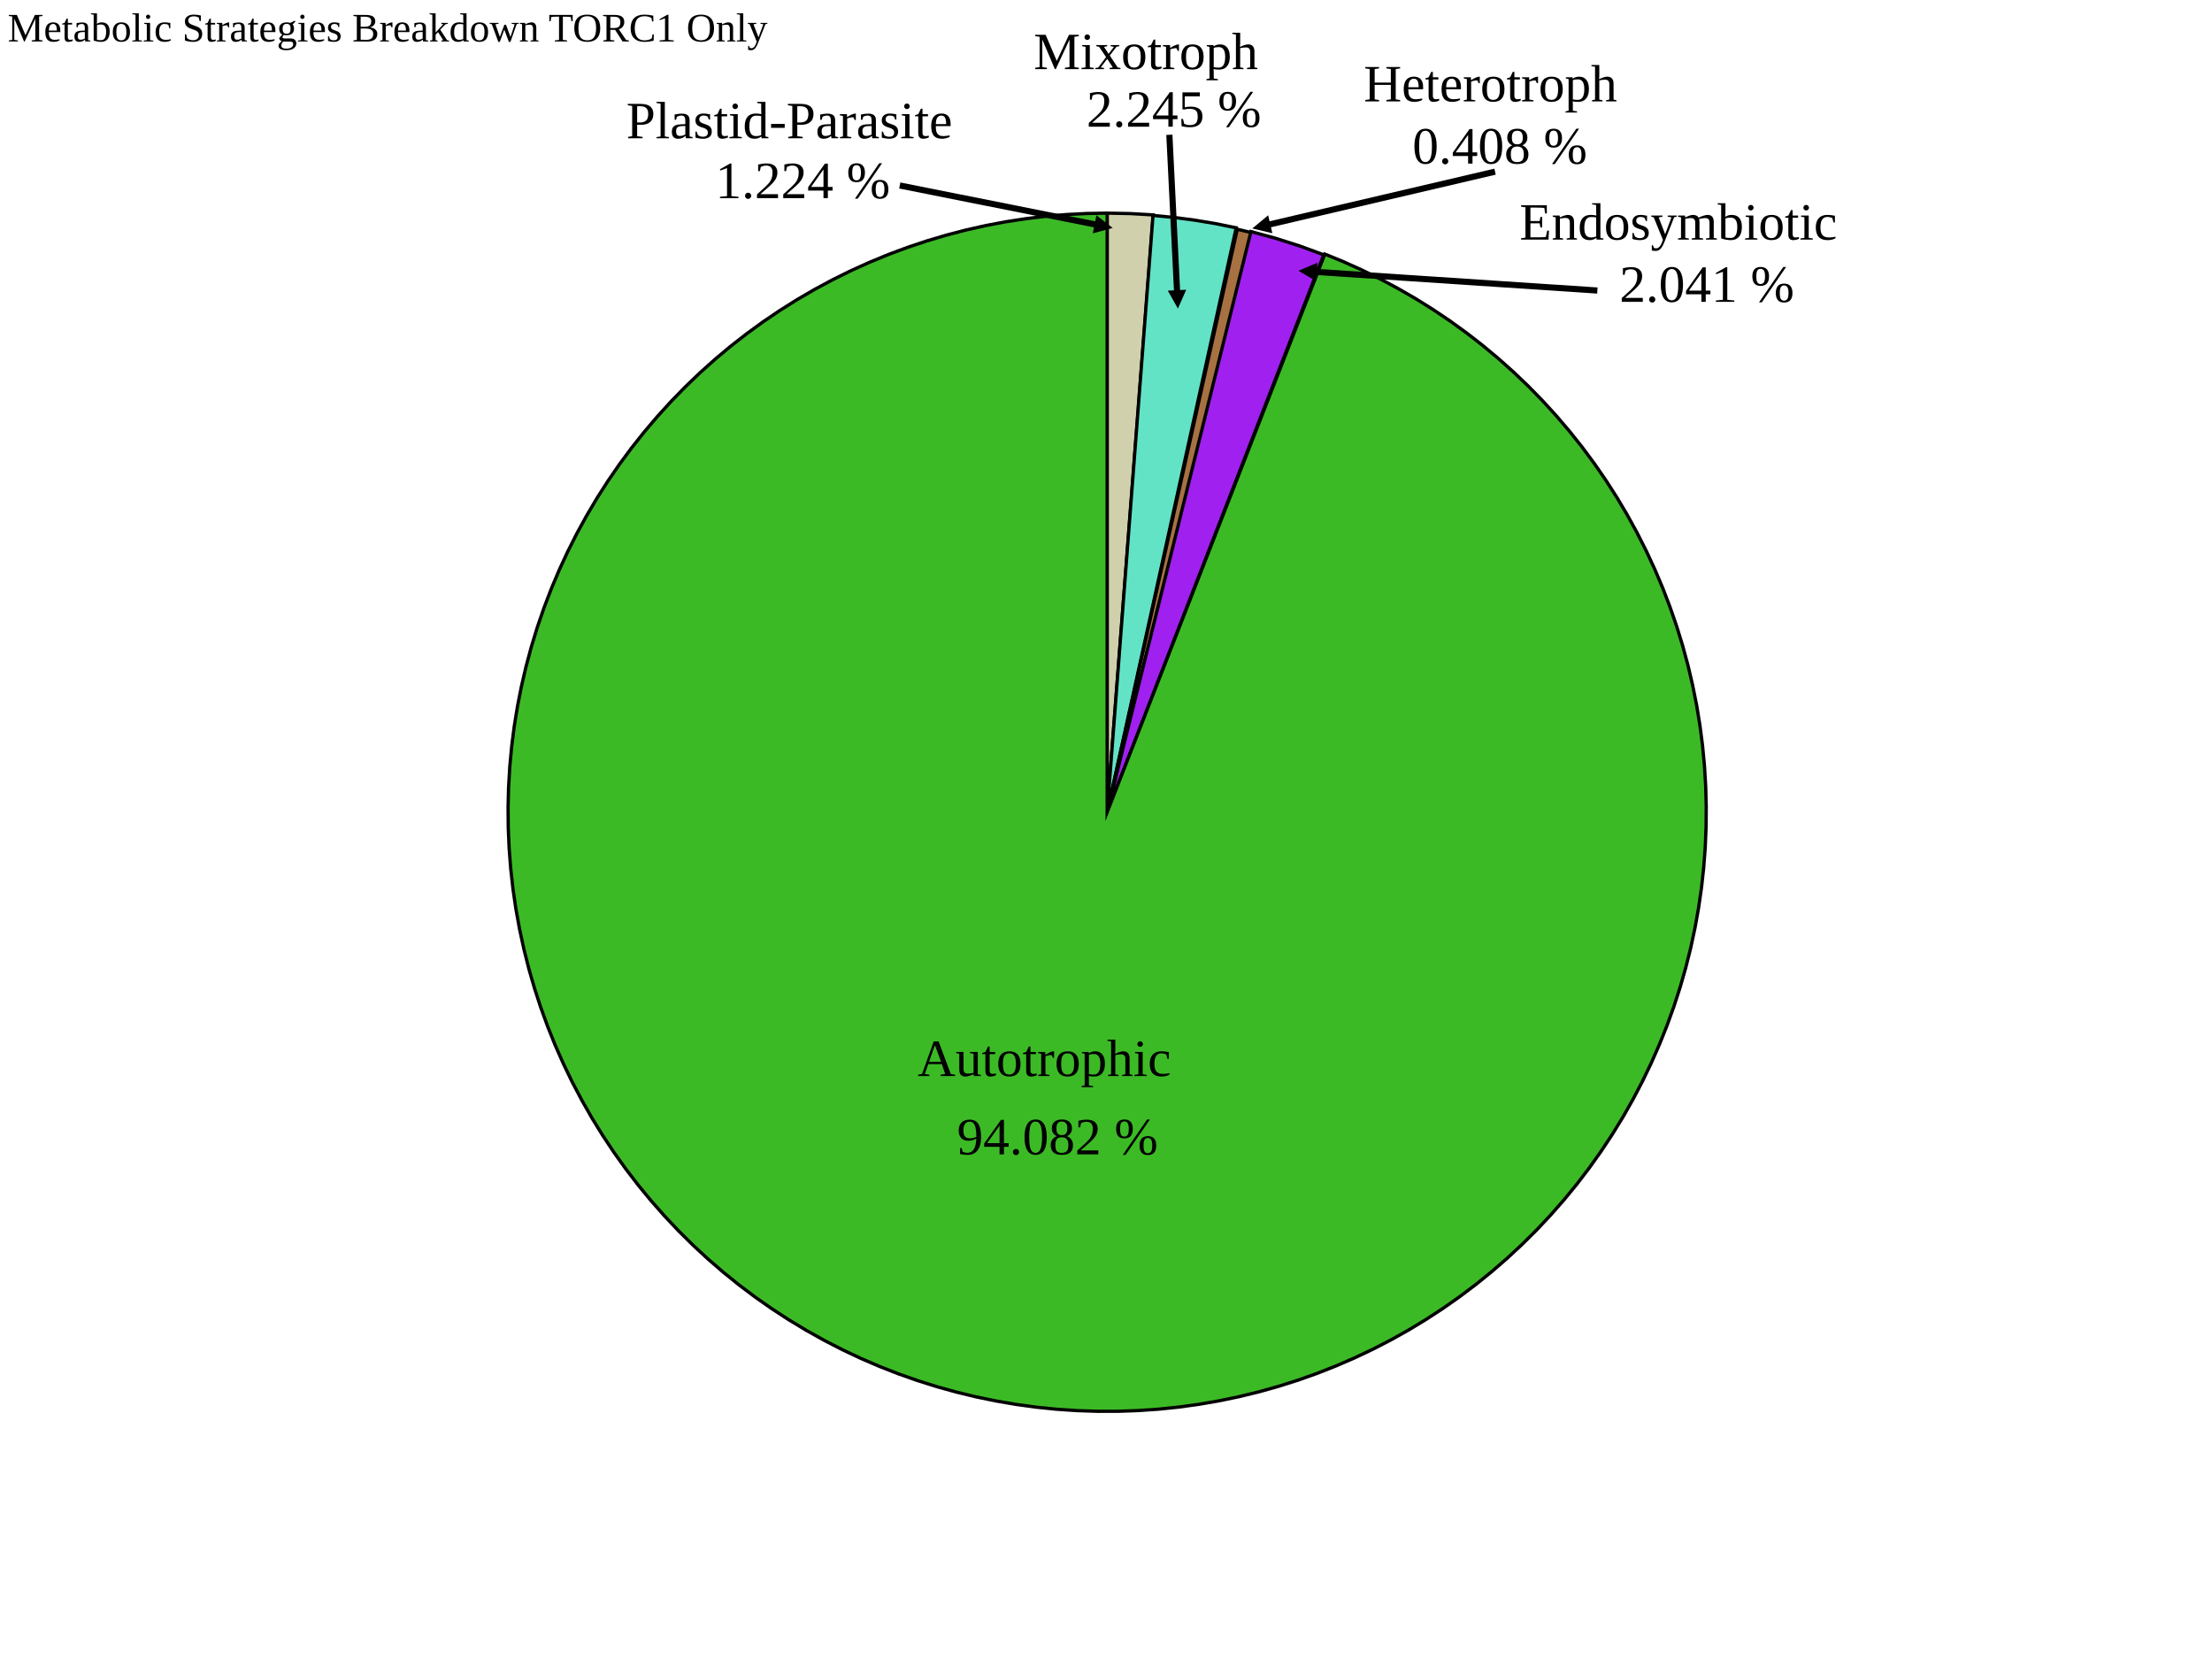
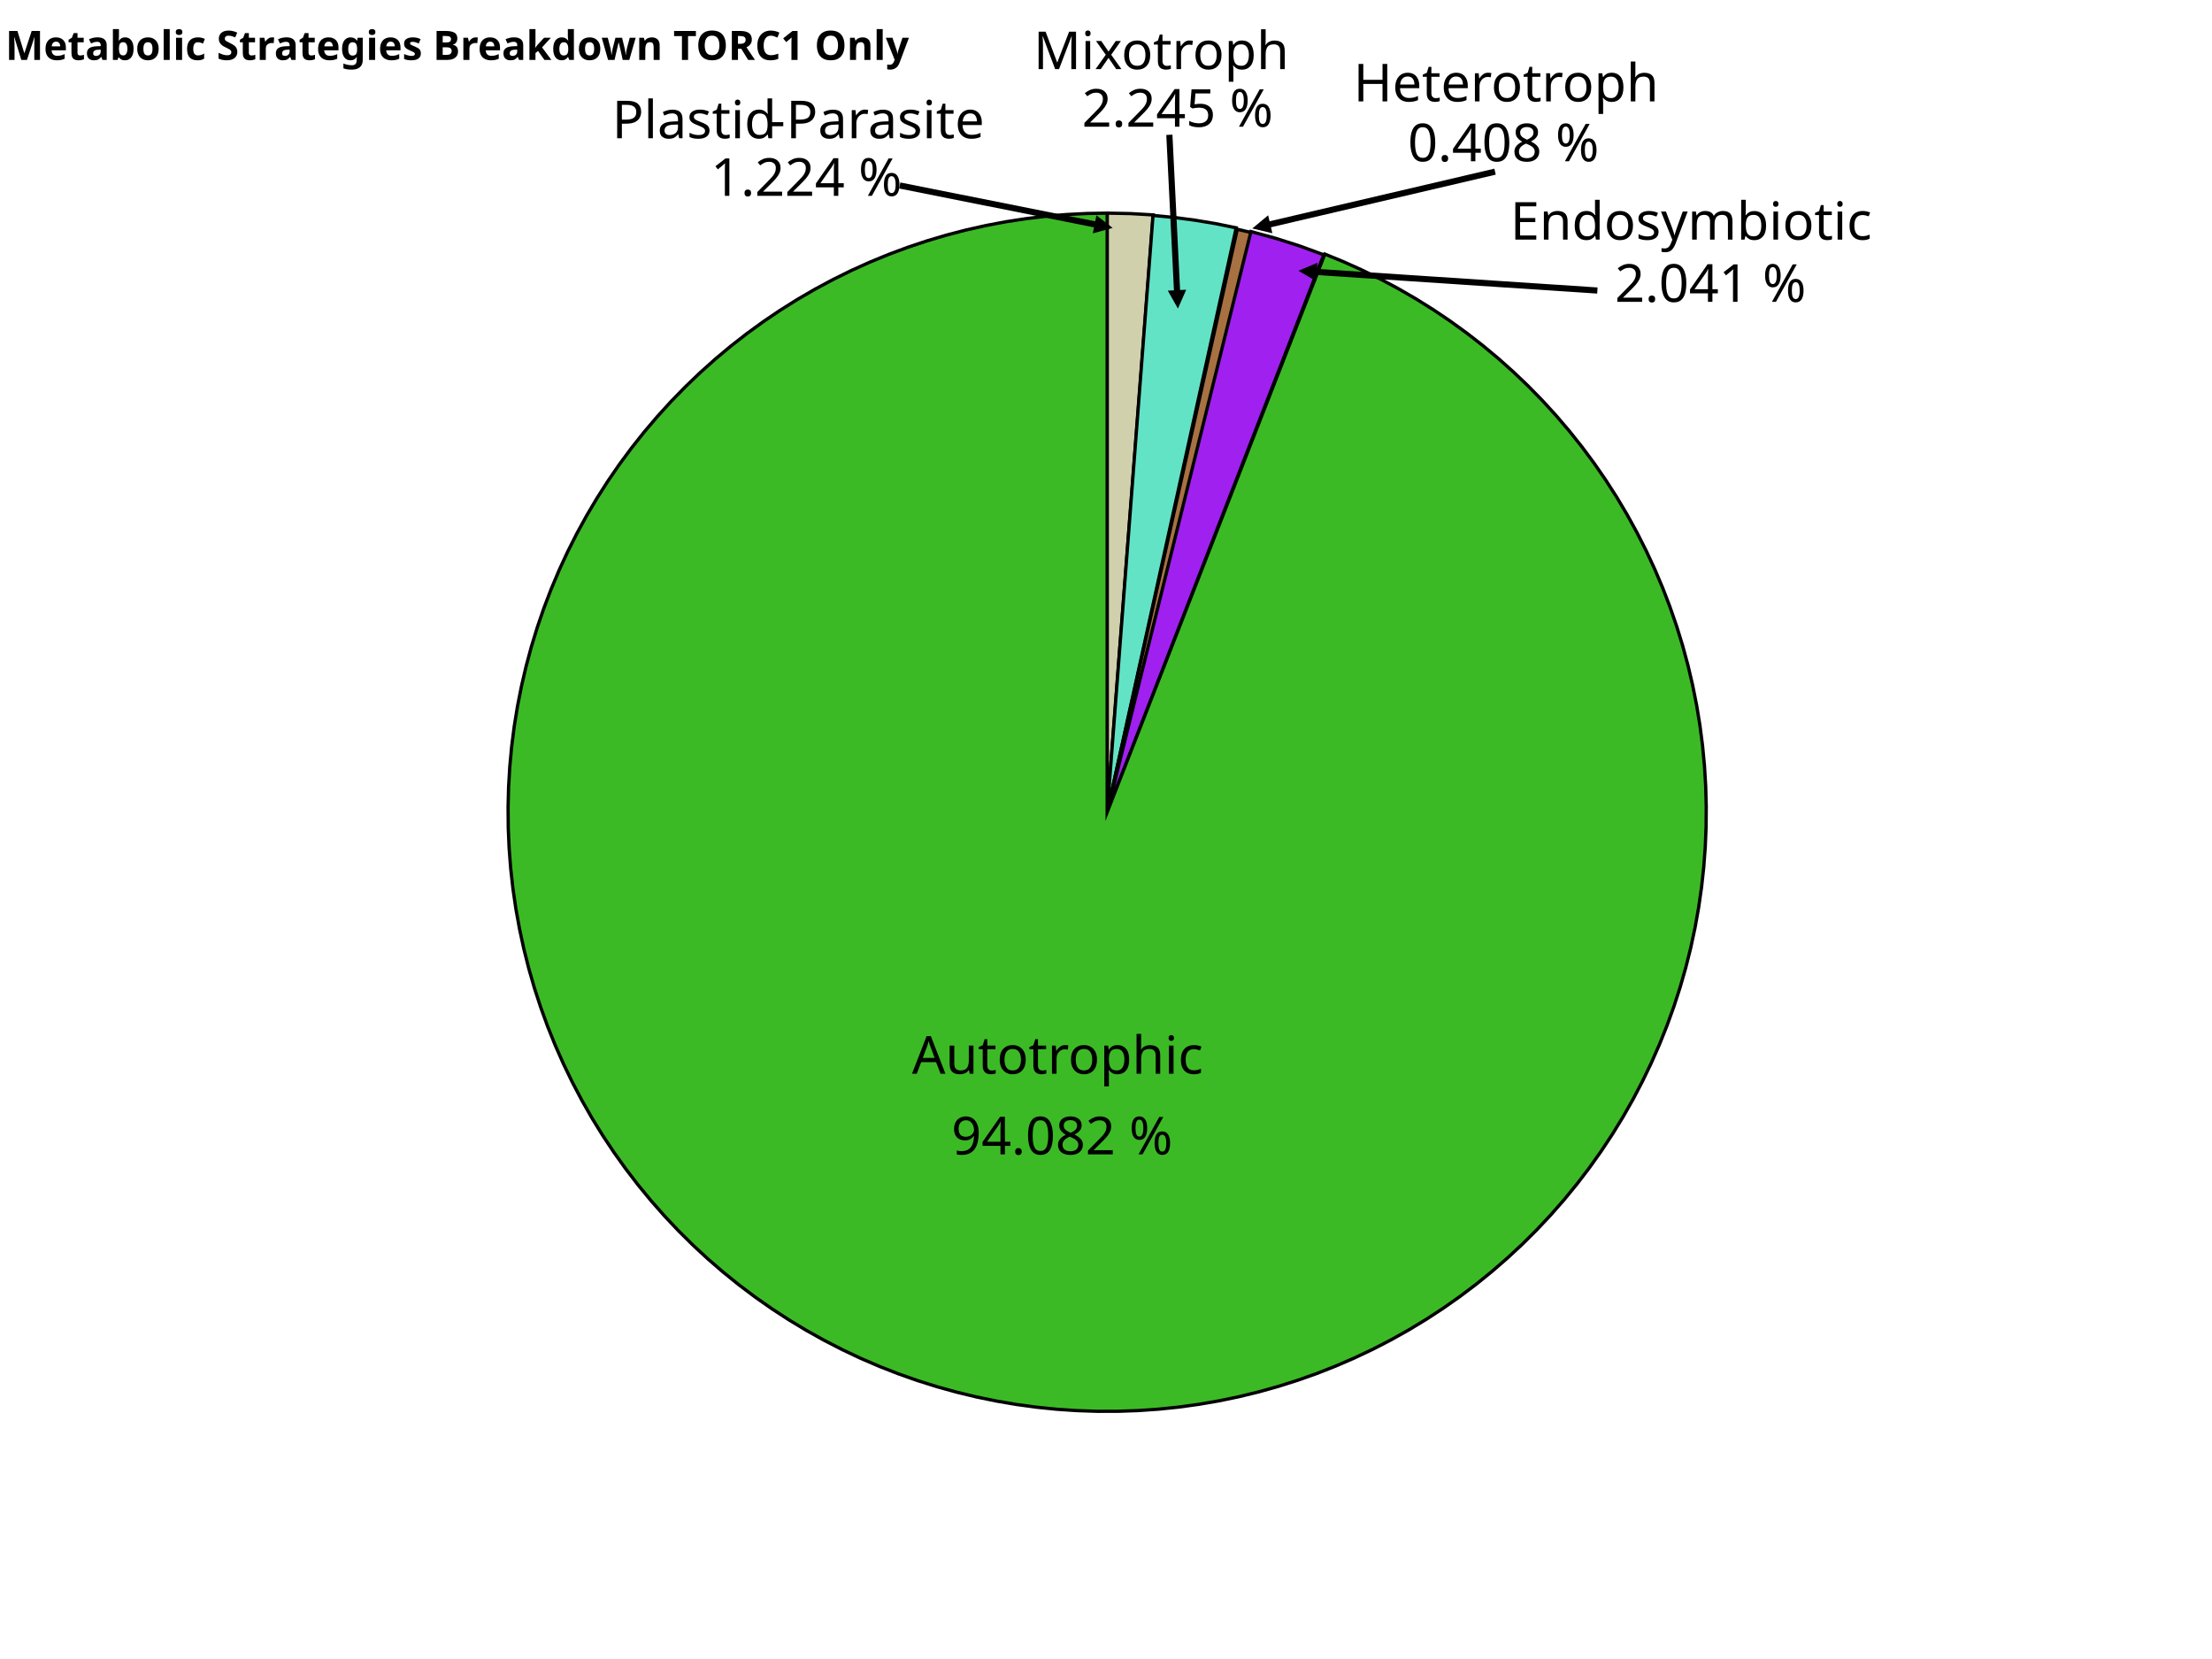
<svg xmlns="http://www.w3.org/2000/svg" width="960" height="720" overflow="hidden">
  <defs>
    <clipPath id="clip0">
      <rect x="0" y="0" width="960" height="720" />
    </clipPath>
  </defs>
  <g clip-path="url(#clip0)">
    <rect x="0" y="0" width="960" height="720" fill="#FFFFFF" />
    <rect x="3.5" y="6.5" width="960" height="672" stroke="#FFFFFF" stroke-linecap="round" stroke-linejoin="round" stroke-miterlimit="10" fill="#FFFFFF" />
    <path d="M480.5 352.5 481.19 343.561 481.879 334.622 482.569 325.683 483.259 316.744 483.948 307.805 484.638 298.866 485.328 289.927 486.017 280.988 486.707 272.049 487.397 263.11 488.086 254.171 488.776 245.232 489.466 236.293 490.155 227.354 490.845 218.415 491.535 209.476 492.224 200.537 492.914 191.598 493.604 182.659 494.293 173.72 494.983 164.781 495.672 155.842 496.362 146.903 497.052 137.964 497.741 129.025 498.431 120.086 499.121 111.147 499.81 102.208 500.5 93.269 490.507 92.692 480.5 92.5 480.5 101.466 480.5 110.431 480.5 119.397 480.5 128.362 480.5 137.328 480.5 146.293 480.5 155.259 480.5 164.224 480.5 173.19 480.5 182.155 480.5 191.121 480.5 200.086 480.5 209.052 480.5 218.017 480.5 226.983 480.5 235.948 480.5 244.914 480.5 253.879 480.5 262.845 480.5 271.81 480.5 280.776 480.5 289.741 480.5 298.707 480.5 307.672 480.5 316.638 480.5 325.603 480.5 334.569 480.5 343.535Z" stroke="#000000" stroke-width="1.423" stroke-miterlimit="8" fill="#D0D1AC" fill-rule="evenodd" />
    <path d="M480.5 352.5 482.431 343.755 484.362 335.009 486.293 326.263 488.224 317.518 490.155 308.772 492.086 300.027 494.017 291.281 495.948 282.536 497.879 273.79 499.81 265.045 501.741 256.299 503.672 247.553 505.603 238.808 507.535 230.062 509.466 221.317 511.397 212.571 513.328 203.826 515.259 195.08 517.19 186.335 519.121 177.589 521.052 168.844 522.983 160.098 524.914 151.352 526.845 142.607 528.776 133.861 530.707 125.116 532.638 116.37 534.569 107.625 536.5 98.879 527.552 97.056 518.546 95.551 509.492 94.365 500.402 93.5 499.716 102.431 499.03 111.362 498.344 120.293 497.657 129.224 496.971 138.155 496.285 147.086 495.598 156.017 494.912 164.948 494.226 173.879 493.54 182.81 492.853 191.741 492.167 200.672 491.481 209.604 490.794 218.534 490.108 227.466 489.422 236.397 488.736 245.328 488.049 254.259 487.363 263.19 486.677 272.121 485.99 281.052 485.304 289.983 484.618 298.914 483.932 307.845 483.245 316.776 482.559 325.707 481.873 334.638 481.186 343.569Z" stroke="#000000" stroke-width="1.423" stroke-miterlimit="8" fill="#63E3C5" fill-rule="evenodd" />
    <path d="M480.5 352.5 482.672 343.828 484.845 335.157 487.017 326.485 489.19 317.813 491.362 309.141 493.534 300.47 495.707 291.798 497.879 283.126 500.052 274.455 502.224 265.783 504.397 257.111 506.569 248.439 508.741 239.768 510.914 231.096 513.086 222.424 515.259 213.753 517.431 205.081 519.603 196.409 521.776 187.737 523.948 179.066 526.121 170.394 528.293 161.722 530.466 153.051 532.638 144.379 534.81 135.707 536.983 127.035 539.155 118.364 541.328 109.692 543.5 101.02 536.98 99.5 535.033 108.224 533.085 116.948 531.137 125.672 529.19 134.397 527.242 143.121 525.295 151.845 523.347 160.569 521.399 169.293 519.452 178.017 517.504 186.741 515.557 195.466 513.609 204.19 511.662 212.914 509.714 221.638 507.766 230.362 505.819 239.086 503.871 247.81 501.924 256.534 499.976 265.259 498.028 273.983 496.081 282.707 494.133 291.431 492.186 300.155 490.238 308.879 488.29 317.603 486.343 326.328 484.395 335.052 482.448 343.776Z" stroke="#000000" stroke-width="1.423" stroke-miterlimit="8" fill="#A87142" fill-rule="evenodd" />
    <path d="M480.5 352.5 483.741 344.158 486.983 335.816 490.224 327.474 493.465 319.132 496.707 310.79 499.948 302.447 503.19 294.105 506.431 285.763 509.672 277.421 512.914 269.079 516.155 260.737 519.397 252.395 522.638 244.053 525.879 235.711 529.121 227.369 532.362 219.026 535.603 210.684 538.845 202.342 542.086 194 545.328 185.658 548.569 177.316 551.81 168.974 555.052 160.632 558.293 152.29 561.535 143.948 564.776 135.605 568.017 127.263 571.259 118.921 574.5 110.579 564.115 106.769 553.578 103.407 542.907 100.5 540.755 109.19 538.603 117.879 536.451 126.569 534.299 135.259 532.147 143.948 529.995 152.638 527.843 161.328 525.691 170.017 523.539 178.707 521.387 187.397 519.235 196.086 517.084 204.776 514.932 213.466 512.78 222.155 510.628 230.845 508.476 239.535 506.324 248.224 504.172 256.914 502.02 265.603 499.868 274.293 497.716 282.983 495.564 291.672 493.412 300.362 491.26 309.052 489.108 317.741 486.956 326.431 484.804 335.121 482.652 343.81Z" stroke="#000000" stroke-width="1.423" stroke-miterlimit="8" fill="#A020F0" fill-rule="evenodd" />
    <path d="M480.502 352.517 480.502 343.551 480.502 334.585 480.502 325.618 480.502 316.652 480.502 307.686 480.502 298.72 480.502 289.754 480.502 280.788 480.502 271.822 480.502 262.856 480.502 253.89 480.502 244.924 480.502 235.958 480.502 226.991 480.502 218.025 480.502 209.059 480.502 200.093 480.502 191.127 480.502 182.161 480.502 173.195 480.502 164.229 480.502 155.263 480.502 146.297 480.502 137.331 480.502 128.364 480.502 119.398 480.502 110.432 480.502 101.466 480.502 92.5 471.67 92.65 462.849 93.1 454.048 93.849 445.277 94.897 436.547 96.242 427.868 97.883 419.25 99.818 410.702 102.044 402.235 104.56 393.858 107.361 385.581 110.446 377.414 113.81 369.365 117.449 361.445 121.36 353.662 125.537 346.026 129.977 338.545 134.673 331.228 139.621 324.083 144.814 317.118 150.247 310.342 155.913 303.762 161.807 297.387 167.92 291.223 174.247 285.277 180.779 279.556 187.509 274.067 194.43 268.817 201.533 263.811 208.811 259.055 216.254 254.554 223.855 250.315 231.604 246.341 239.493 242.637 247.512 239.207 255.652 236.057 263.904 233.188 272.258 230.605 280.705 228.31 289.235 226.306 297.838 224.595 306.504 223.18 315.223 222.062 323.985 221.242 332.78 220.721 341.598 220.5 350.428 220.579 359.261 220.958 368.086 221.637 376.893 222.614 385.672 223.889 394.413 225.46 403.105 227.326 411.739 229.483 420.304 231.93 428.792 234.665 437.191 237.683 445.493 240.981 453.687 244.555 461.765 248.402 469.716 252.517 477.532 256.894 485.204 261.53 492.723 266.419 500.08 271.555 507.267 276.931 514.275 282.543 521.096 288.383 527.723 294.445 534.148 300.722 540.363 307.206 546.361 313.89 552.136 320.766 557.68 327.827 562.987 335.064 568.052 342.468 572.868 350.033 577.429 357.747 581.731 365.603 585.769 373.592 589.537 381.705 593.031 389.931 596.249 398.262 599.184 406.687 601.836 415.198 604.199 423.784 606.272 432.436 608.052 441.143 609.537 449.896 610.726 458.684 611.617 467.497 612.208 476.325 612.5 485.158 612.492 493.986 612.184 502.798 611.576 511.584 610.669 520.334 609.464 529.039 607.963 537.687 606.167 546.27 604.078 554.776 601.699 563.197 599.032 571.522 596.081 579.743 592.849 587.849 589.339 595.83 585.556 603.679 581.505 611.386 577.188 618.942 572.613 626.337 567.784 633.565 562.706 640.616 557.385 647.482 551.828 654.155 546.042 660.628 540.031 666.894 533.805 672.944 527.369 678.772 520.731 684.371 513.899 689.734 506.882 694.857 499.685 699.732 492.319 704.354 484.792 708.718 477.112 712.818 469.288 716.65 461.33 720.21 453.246 723.493 445.045 726.495 436.738 729.214 428.334 731.646 419.842 733.787 411.272 735.637 402.635 737.192 393.94 738.451 385.197 739.412 376.416 740.074 367.608 740.437 358.782 740.5 349.949 740.263 341.119 739.726 332.302 738.89 323.509 737.755 314.749 736.324 306.033 734.597 297.37 732.578 288.771 730.267 280.245 727.668 271.803 724.784 263.454 721.618 255.208 718.174 247.074 714.455 239.061 710.466 231.18 706.212 223.439 701.698 215.846 696.928 208.412 691.909 201.144 686.645 194.05 681.144 187.139 675.411 180.42 669.453 173.898 663.277 167.583 656.89 161.481 650.3 155.6 643.513 149.946 636.539 144.526 629.384 139.346 622.058 134.412 614.568 129.729 606.924 125.304 599.133 121.141 591.206 117.245 583.151 113.62 574.977 110.272 571.719 118.625 568.462 126.978 565.204 135.331 561.946 143.685 558.688 152.038 555.431 160.391 552.173 168.744 548.915 177.098 545.657 185.451 542.4 193.804 539.142 202.158 535.884 210.511 532.626 218.864 529.369 227.218 526.111 235.571 522.853 243.924 519.595 252.277 516.338 260.631 513.08 268.984 509.822 277.337 506.564 285.691 503.307 294.044 500.049 302.397 496.791 310.75 493.533 319.104 490.275 327.457 487.018 335.81 483.76 344.163Z" stroke="#000000" stroke-width="1.423" stroke-miterlimit="8" fill="#3CBA26" fill-rule="evenodd" />
-     <text font-family="Times New Roman,Times New Roman_MSFontService,sans-serif" font-weight="400" font-size="22.76" transform="translate(271.8 60)">Plastid</text>
-     <text font-family="Times New Roman,Times New Roman_MSFontService,sans-serif" font-weight="400" font-size="22.76" transform="translate(333.8 60)">-</text>
-     <text font-family="Times New Roman,Times New Roman_MSFontService,sans-serif" font-weight="400" font-size="22.76" transform="translate(341.3 60)">Parasite</text>
-     <text font-family="Times New Roman,Times New Roman_MSFontService,sans-serif" font-weight="400" font-size="22.76" transform="translate(310.466 86)">1.224 %</text>
-     <text font-family="Times New Roman,Times New Roman_MSFontService,sans-serif" font-weight="400" font-size="22.76" transform="translate(448.627 30)">Mixotroph</text>
-     <text font-family="Times New Roman,Times New Roman_MSFontService,sans-serif" font-weight="400" font-size="22.76" transform="translate(471.529 55)">2.245 %</text>
-     <text font-family="Times New Roman,Times New Roman_MSFontService,sans-serif" font-weight="400" font-size="22.76" transform="translate(591.88 44)">Heterotroph</text>
-     <text font-family="Times New Roman,Times New Roman_MSFontService,sans-serif" font-weight="400" font-size="22.76" transform="translate(612.991 71)">0.408 %</text>
-     <text font-family="Times New Roman,Times New Roman_MSFontService,sans-serif" font-weight="400" font-size="22.76" transform="translate(659.477 104)">Endosymbiotic</text>
-     <text font-family="Times New Roman,Times New Roman_MSFontService,sans-serif" font-weight="400" font-size="22.76" transform="translate(702.839 131)">2.041 %</text>
-     <text font-family="Times New Roman,Times New Roman_MSFontService,sans-serif" font-weight="400" font-size="22.76" transform="translate(398.246 467)">Autotrophic</text>
-     <text font-family="Times New Roman,Times New Roman_MSFontService,sans-serif" font-weight="400" font-size="22.76" transform="translate(415.329 501)">94.082 %</text>
-     <text font-family="Times New Roman,Times New Roman_MSFontService,sans-serif" font-weight="400" font-size="17.6" transform="translate(3.32262 18)">Metabolic Strategies Breakdown TORC1 Only</text>
+     <text font-family="Aptos,Aptos_MSFontService,sans-serif" font-weight="400" font-size="22.76" transform="translate(265.646 60)">Plastid</text>
+     <text font-family="Aptos,Aptos_MSFontService,sans-serif" font-weight="400" font-size="22.76" transform="translate(333.513 60)">-</text>
+     <text font-family="Aptos,Aptos_MSFontService,sans-serif" font-weight="400" font-size="22.76" transform="translate(341.18 60)">Parasite</text>
+     <text font-family="Aptos,Aptos_MSFontService,sans-serif" font-weight="400" font-size="22.76" transform="translate(308.466 85)">1.224 %</text>
+     <text font-family="Aptos,Aptos_MSFontService,sans-serif" font-weight="400" font-size="22.76" transform="translate(448.551 30)">Mixotroph</text>
+     <text font-family="Aptos,Aptos_MSFontService,sans-serif" font-weight="400" font-size="22.76" transform="translate(469.529 55)">2.245 %</text>
+     <text font-family="Aptos,Aptos_MSFontService,sans-serif" font-weight="400" font-size="22.76" transform="translate(587.417 44)">Heterotroph</text>
+     <text font-family="Aptos,Aptos_MSFontService,sans-serif" font-weight="400" font-size="22.76" transform="translate(610.991 70)">0.408 %</text>
+     <text font-family="Aptos,Aptos_MSFontService,sans-serif" font-weight="400" font-size="22.76" transform="translate(655.451 104)">Endosymbiotic</text>
+     <text font-family="Aptos,Aptos_MSFontService,sans-serif" font-weight="400" font-size="22.76" transform="translate(700.839 131)">2.041 %</text>
+     <text font-family="Aptos,Aptos_MSFontService,sans-serif" font-weight="400" font-size="22.76" transform="translate(395.793 466)">Autotrophic</text>
+     <text font-family="Aptos,Aptos_MSFontService,sans-serif" font-weight="400" font-size="22.76" transform="translate(412.913 501)">94.082 %</text>
+     <text font-family="Aptos,Aptos_MSFontService,sans-serif" font-weight="700" font-size="17.6" transform="translate(2.35822 26)">Metabolic Strategies Breakdown TORC1 Only</text>
    <path d="M390.761 79.192 476.62 96.314 476.099 98.929 390.239 81.808ZM475.834 93.438 482.897 98.925 474.27 101.283Z" />
    <path d="M508.832 58.434 512.215 127.203 509.552 127.334 506.168 58.566ZM514.813 125.74 511.211 133.927 506.823 126.133Z" />
    <path d="M0.304-1.298 99.156 21.836 98.549 24.433-0.304 1.298ZM98.466 18.936 105.344 24.653 96.643 26.725Z" transform="matrix(-1 0 0 1 648.844 74.5001)" />
    <path d="M693.168 127.416 570.064 119.271 570.24 116.61 693.344 124.755ZM571.219 122.02 563.5 117.5 571.747 114.037Z" />
  </g>
</svg>
